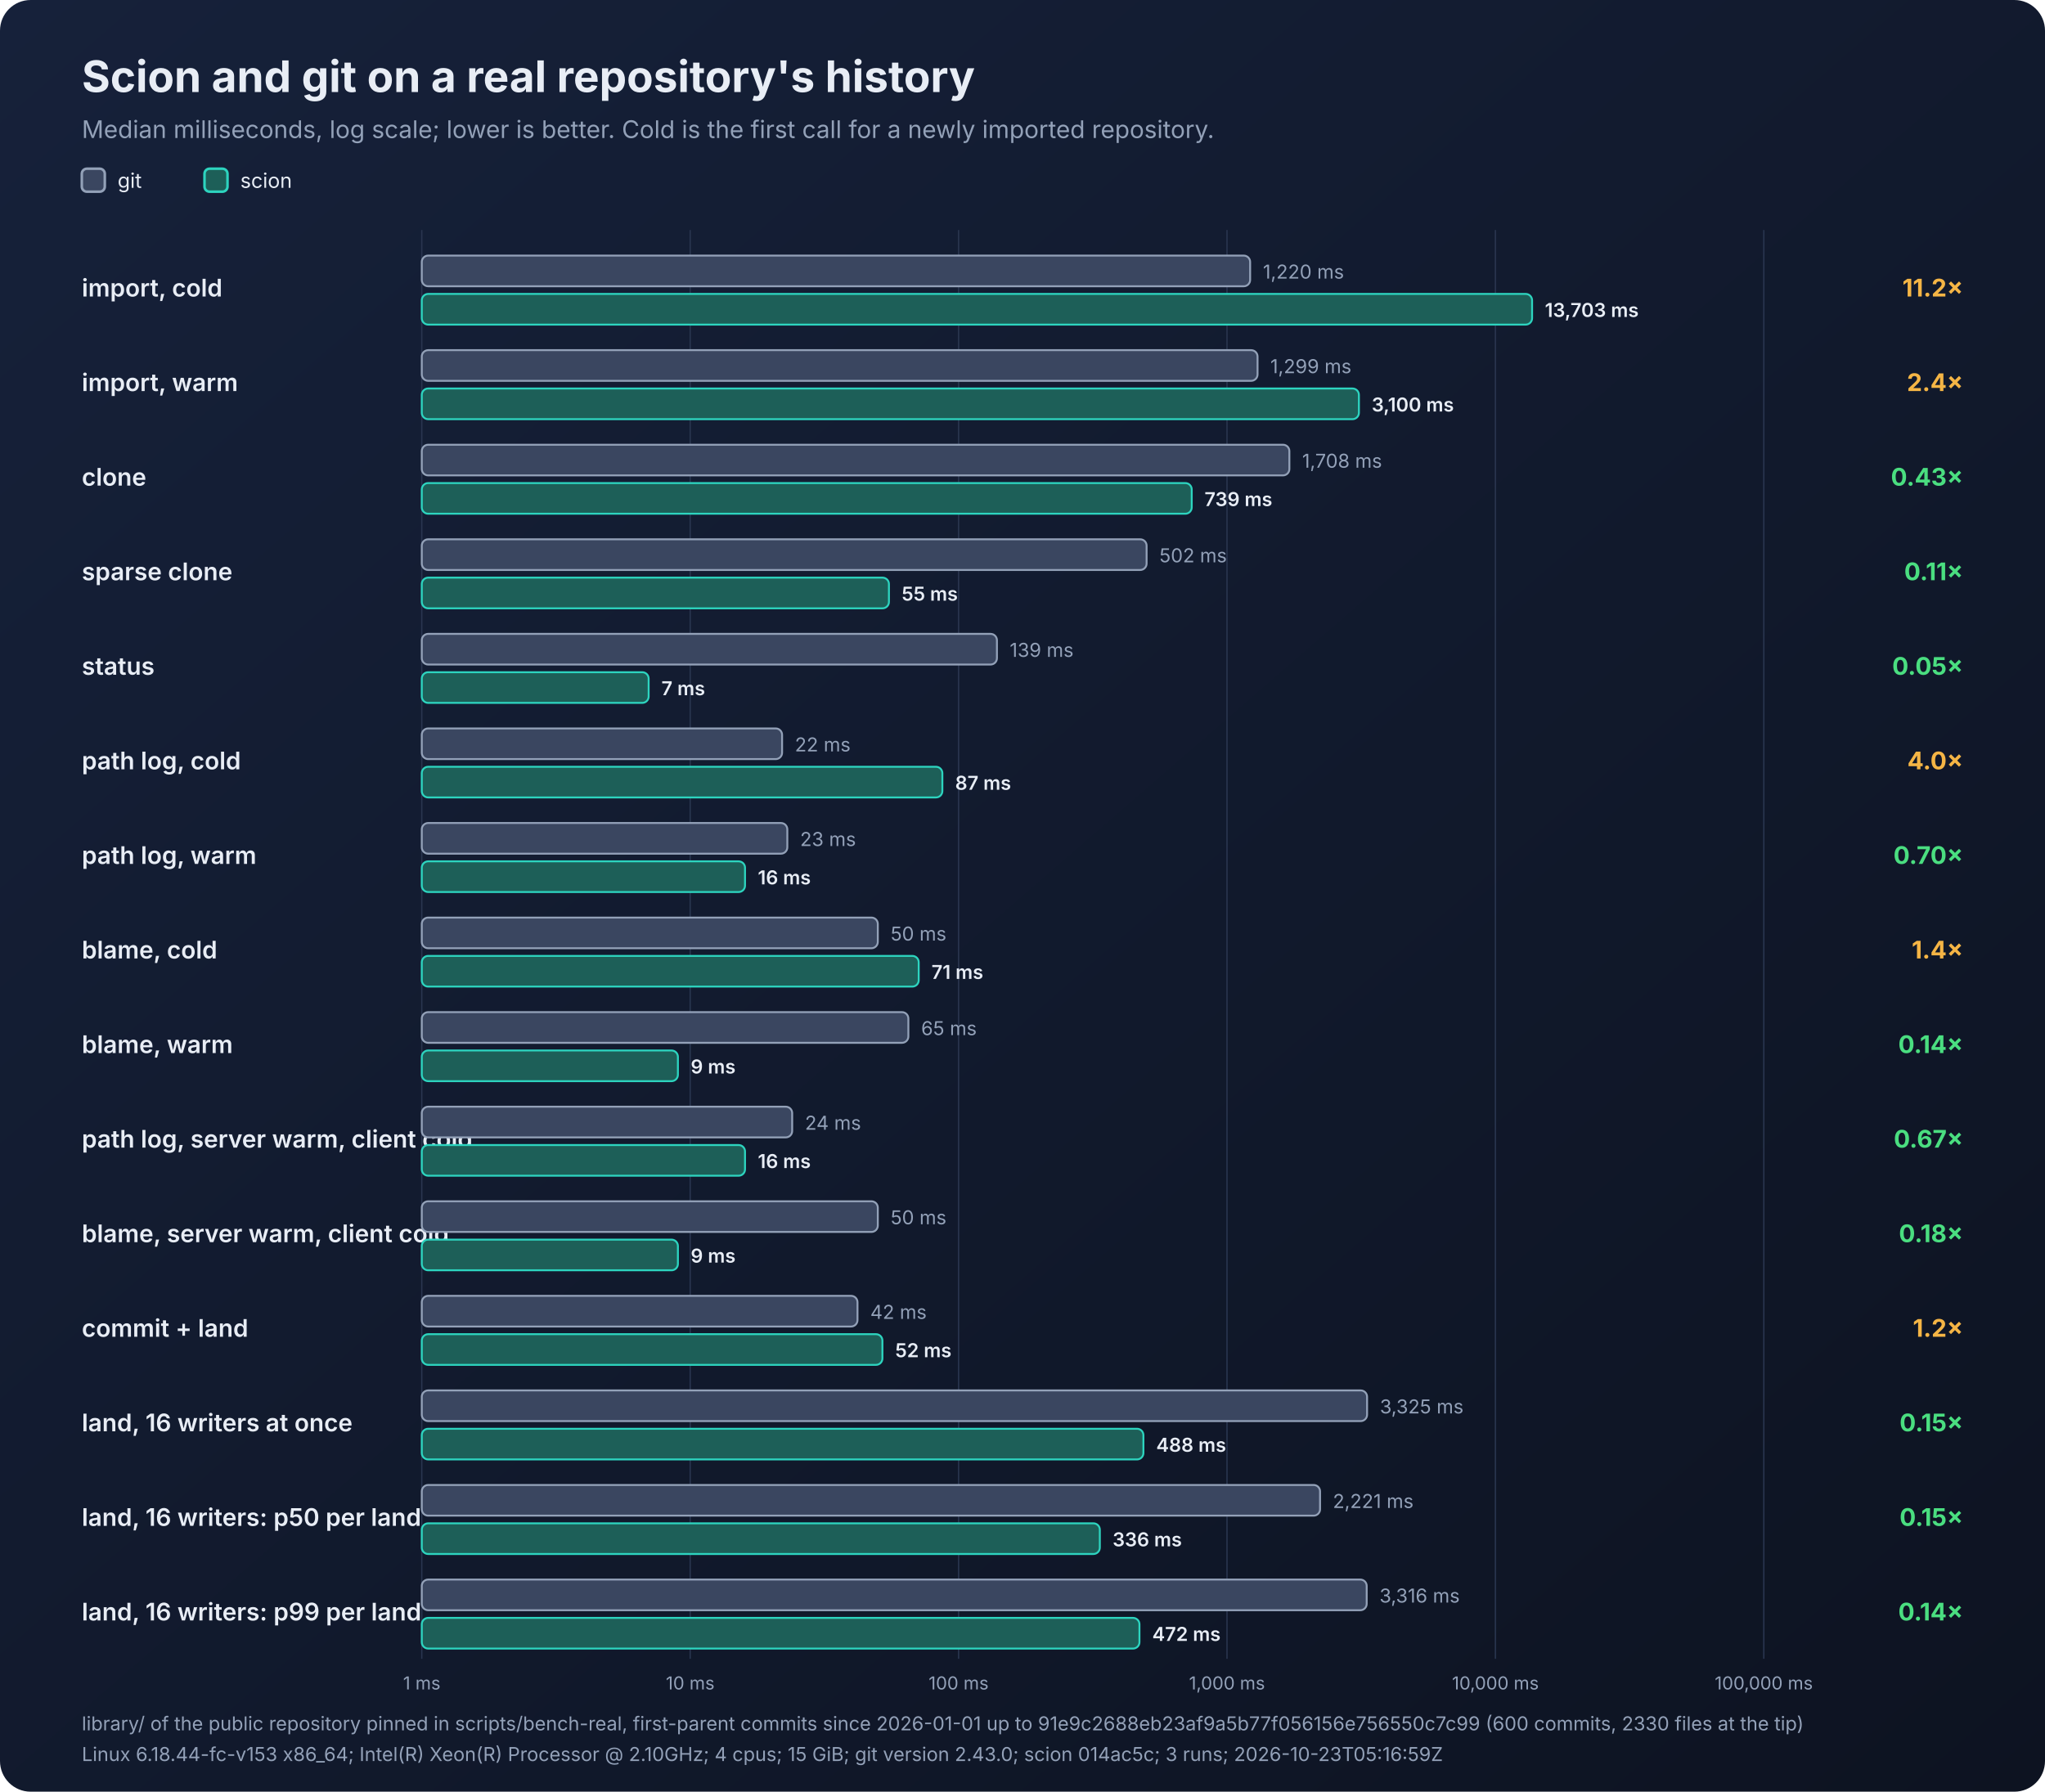
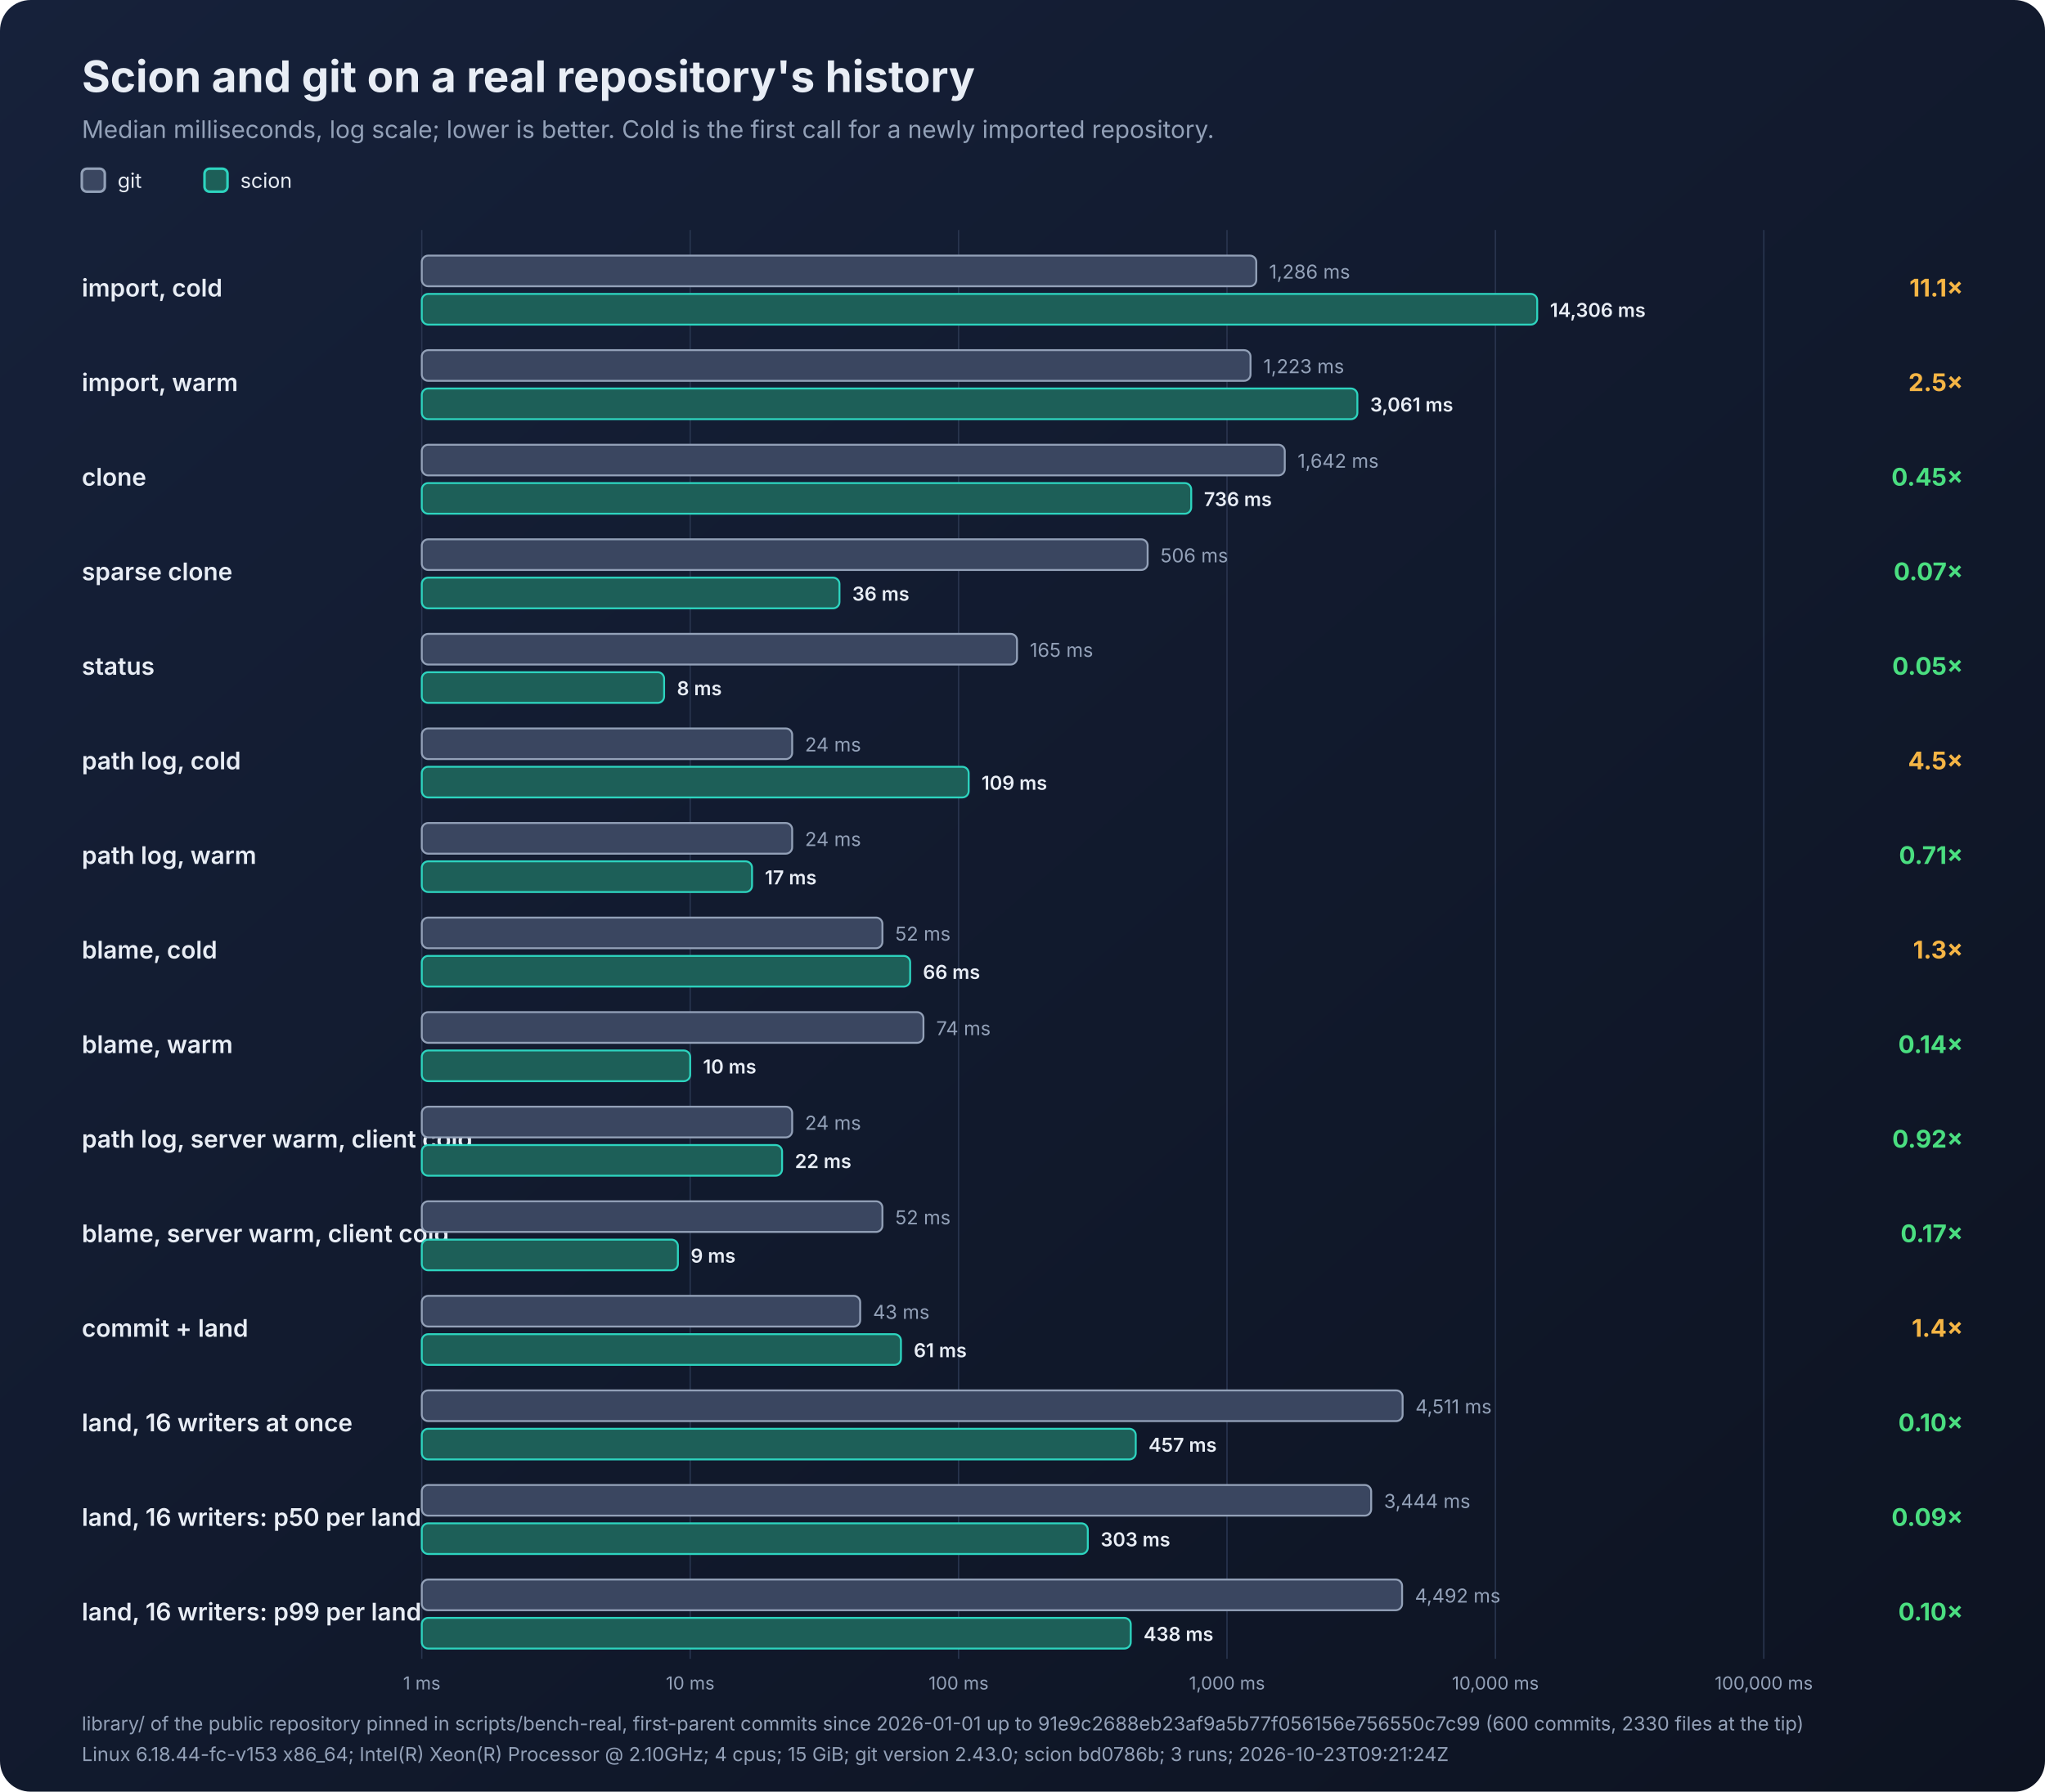
<svg xmlns="http://www.w3.org/2000/svg" width="1600" height="1402" viewBox="0 0 1600 1402" role="img" aria-label="Median times of Scion and git on a real repository's history">
  <defs>
    <marker id="a-teal" viewBox="0 0 10 10" refX="9" refY="5" markerWidth="7" markerHeight="7" orient="auto-start-reverse">
      <path d="M0,0 L10,5 L0,10 z" fill="#2dd4bf" />
    </marker>
    <marker id="a-amber" viewBox="0 0 10 10" refX="9" refY="5" markerWidth="7" markerHeight="7" orient="auto-start-reverse">
      <path d="M0,0 L10,5 L0,10 z" fill="#f5b545" />
    </marker>
    <marker id="a-violet" viewBox="0 0 10 10" refX="9" refY="5" markerWidth="7" markerHeight="7" orient="auto-start-reverse">
      <path d="M0,0 L10,5 L0,10 z" fill="#a78bfa" />
    </marker>
    <marker id="a-muted" viewBox="0 0 10 10" refX="9" refY="5" markerWidth="7" markerHeight="7" orient="auto-start-reverse">
      <path d="M0,0 L10,5 L0,10 z" fill="#93a1b8" />
    </marker>
    <linearGradient id="glow" x1="0" y1="0" x2="1" y2="1">
      <stop offset="0" stop-color="#16213a" />
      <stop offset="1" stop-color="#0d1321" />
    </linearGradient>
  </defs>
  <rect x="0" y="0" width="1600" height="1402" rx="24" fill="url(#glow)" />
  <text x="64" y="72" font-family="Inter, 'Segoe UI', -apple-system, BlinkMacSystemFont, Helvetica, Arial, sans-serif" font-size="34" fill="#e8edf5" font-weight="700" text-anchor="start">Scion and git on a real repository's history</text>
  <text x="64" y="108" font-family="Inter, 'Segoe UI', -apple-system, BlinkMacSystemFont, Helvetica, Arial, sans-serif" font-size="19" fill="#93a1b8" font-weight="400" text-anchor="start">Median milliseconds, log scale; lower is better. Cold is the first call for a newly imported repository.</text>
  <rect x="64" y="132" width="18" height="18" rx="4" fill="#3a4660" stroke="#93a1b8" stroke-width="2" />
  <text x="92" y="147" font-family="Inter, 'Segoe UI', -apple-system, BlinkMacSystemFont, Helvetica, Arial, sans-serif" font-size="16" fill="#e8edf5" font-weight="400" text-anchor="start">git</text>
  <rect x="160" y="132" width="18" height="18" rx="4" fill="#1d5f58" stroke="#2dd4bf" stroke-width="2" />
  <text x="188" y="147" font-family="Inter, 'Segoe UI', -apple-system, BlinkMacSystemFont, Helvetica, Arial, sans-serif" font-size="16" fill="#e8edf5" font-weight="400" text-anchor="start">scion</text>
  <line x1="330.0" y1="180" x2="330.0" y2="1298" stroke="#2a3650" stroke-width="1" />
  <text x="330.0" y="1322" font-family="Inter, 'Segoe UI', -apple-system, BlinkMacSystemFont, Helvetica, Arial, sans-serif" font-size="14" fill="#93a1b8" font-weight="400" text-anchor="middle">1 ms</text>
  <line x1="540.0" y1="180" x2="540.0" y2="1298" stroke="#2a3650" stroke-width="1" />
  <text x="540.0" y="1322" font-family="Inter, 'Segoe UI', -apple-system, BlinkMacSystemFont, Helvetica, Arial, sans-serif" font-size="14" fill="#93a1b8" font-weight="400" text-anchor="middle">10 ms</text>
  <line x1="750.0" y1="180" x2="750.0" y2="1298" stroke="#2a3650" stroke-width="1" />
  <text x="750.0" y="1322" font-family="Inter, 'Segoe UI', -apple-system, BlinkMacSystemFont, Helvetica, Arial, sans-serif" font-size="14" fill="#93a1b8" font-weight="400" text-anchor="middle">100 ms</text>
  <line x1="960.0" y1="180" x2="960.0" y2="1298" stroke="#2a3650" stroke-width="1" />
  <text x="960.0" y="1322" font-family="Inter, 'Segoe UI', -apple-system, BlinkMacSystemFont, Helvetica, Arial, sans-serif" font-size="14" fill="#93a1b8" font-weight="400" text-anchor="middle">1,000 ms</text>
  <line x1="1170.0" y1="180" x2="1170.0" y2="1298" stroke="#2a3650" stroke-width="1" />
  <text x="1170.0" y="1322" font-family="Inter, 'Segoe UI', -apple-system, BlinkMacSystemFont, Helvetica, Arial, sans-serif" font-size="14" fill="#93a1b8" font-weight="400" text-anchor="middle">10,000 ms</text>
  <line x1="1380.0" y1="180" x2="1380.0" y2="1298" stroke="#2a3650" stroke-width="1" />
  <text x="1380.0" y="1322" font-family="Inter, 'Segoe UI', -apple-system, BlinkMacSystemFont, Helvetica, Arial, sans-serif" font-size="14" fill="#93a1b8" font-weight="400" text-anchor="middle">100,000 ms</text>
  <text x="64" y="232" font-family="Inter, 'Segoe UI', -apple-system, BlinkMacSystemFont, Helvetica, Arial, sans-serif" font-size="19" fill="#e8edf5" font-weight="600" text-anchor="start">import, cold</text>
-   <rect x="330" y="200" width="648.1" height="24" rx="5" fill="#3a4660" stroke="#93a1b8" stroke-width="1.5" />
-   <text x="988.1" y="218" font-family="Inter, 'Segoe UI', -apple-system, BlinkMacSystemFont, Helvetica, Arial, sans-serif" font-size="15" fill="#93a1b8" font-weight="400" text-anchor="start">1,220 ms</text>
-   <rect x="330" y="230" width="868.7" height="24" rx="5" fill="#1d5f58" stroke="#2dd4bf" stroke-width="1.5" />
-   <text x="1208.7" y="248" font-family="Inter, 'Segoe UI', -apple-system, BlinkMacSystemFont, Helvetica, Arial, sans-serif" font-size="15" fill="#e8edf5" font-weight="600" text-anchor="start">13,703 ms</text>
-   <text x="1536" y="232" font-family="Inter, 'Segoe UI', -apple-system, BlinkMacSystemFont, Helvetica, Arial, sans-serif" font-size="19" fill="#f5b545" font-weight="700" text-anchor="end">11.2×</text>
+   <rect x="330" y="200" width="652.9" height="24" rx="5" fill="#3a4660" stroke="#93a1b8" stroke-width="1.5" />
+   <text x="992.9" y="218" font-family="Inter, 'Segoe UI', -apple-system, BlinkMacSystemFont, Helvetica, Arial, sans-serif" font-size="15" fill="#93a1b8" font-weight="400" text-anchor="start">1,286 ms</text>
+   <rect x="330" y="230" width="872.7" height="24" rx="5" fill="#1d5f58" stroke="#2dd4bf" stroke-width="1.5" />
+   <text x="1212.7" y="248" font-family="Inter, 'Segoe UI', -apple-system, BlinkMacSystemFont, Helvetica, Arial, sans-serif" font-size="15" fill="#e8edf5" font-weight="600" text-anchor="start">14,306 ms</text>
+   <text x="1536" y="232" font-family="Inter, 'Segoe UI', -apple-system, BlinkMacSystemFont, Helvetica, Arial, sans-serif" font-size="19" fill="#f5b545" font-weight="700" text-anchor="end">11.1×</text>
  <text x="64" y="306" font-family="Inter, 'Segoe UI', -apple-system, BlinkMacSystemFont, Helvetica, Arial, sans-serif" font-size="19" fill="#e8edf5" font-weight="600" text-anchor="start">import, warm</text>
-   <rect x="330" y="274" width="653.9" height="24" rx="5" fill="#3a4660" stroke="#93a1b8" stroke-width="1.5" />
-   <text x="993.9" y="292" font-family="Inter, 'Segoe UI', -apple-system, BlinkMacSystemFont, Helvetica, Arial, sans-serif" font-size="15" fill="#93a1b8" font-weight="400" text-anchor="start">1,299 ms</text>
-   <rect x="330" y="304" width="733.2" height="24" rx="5" fill="#1d5f58" stroke="#2dd4bf" stroke-width="1.5" />
-   <text x="1073.2" y="322" font-family="Inter, 'Segoe UI', -apple-system, BlinkMacSystemFont, Helvetica, Arial, sans-serif" font-size="15" fill="#e8edf5" font-weight="600" text-anchor="start">3,100 ms</text>
-   <text x="1536" y="306" font-family="Inter, 'Segoe UI', -apple-system, BlinkMacSystemFont, Helvetica, Arial, sans-serif" font-size="19" fill="#f5b545" font-weight="700" text-anchor="end">2.4×</text>
+   <rect x="330" y="274" width="648.4" height="24" rx="5" fill="#3a4660" stroke="#93a1b8" stroke-width="1.5" />
+   <text x="988.4" y="292" font-family="Inter, 'Segoe UI', -apple-system, BlinkMacSystemFont, Helvetica, Arial, sans-serif" font-size="15" fill="#93a1b8" font-weight="400" text-anchor="start">1,223 ms</text>
+   <rect x="330" y="304" width="732.0" height="24" rx="5" fill="#1d5f58" stroke="#2dd4bf" stroke-width="1.5" />
+   <text x="1072.0" y="322" font-family="Inter, 'Segoe UI', -apple-system, BlinkMacSystemFont, Helvetica, Arial, sans-serif" font-size="15" fill="#e8edf5" font-weight="600" text-anchor="start">3,061 ms</text>
+   <text x="1536" y="306" font-family="Inter, 'Segoe UI', -apple-system, BlinkMacSystemFont, Helvetica, Arial, sans-serif" font-size="19" fill="#f5b545" font-weight="700" text-anchor="end">2.5×</text>
  <text x="64" y="380" font-family="Inter, 'Segoe UI', -apple-system, BlinkMacSystemFont, Helvetica, Arial, sans-serif" font-size="19" fill="#e8edf5" font-weight="600" text-anchor="start">clone</text>
-   <rect x="330" y="348" width="678.8" height="24" rx="5" fill="#3a4660" stroke="#93a1b8" stroke-width="1.5" />
-   <text x="1018.8" y="366" font-family="Inter, 'Segoe UI', -apple-system, BlinkMacSystemFont, Helvetica, Arial, sans-serif" font-size="15" fill="#93a1b8" font-weight="400" text-anchor="start">1,708 ms</text>
-   <rect x="330" y="378" width="602.4" height="24" rx="5" fill="#1d5f58" stroke="#2dd4bf" stroke-width="1.5" />
-   <text x="942.4" y="396" font-family="Inter, 'Segoe UI', -apple-system, BlinkMacSystemFont, Helvetica, Arial, sans-serif" font-size="15" fill="#e8edf5" font-weight="600" text-anchor="start">739 ms</text>
-   <text x="1536" y="380" font-family="Inter, 'Segoe UI', -apple-system, BlinkMacSystemFont, Helvetica, Arial, sans-serif" font-size="19" fill="#4ade80" font-weight="700" text-anchor="end">0.43×</text>
+   <rect x="330" y="348" width="675.2" height="24" rx="5" fill="#3a4660" stroke="#93a1b8" stroke-width="1.5" />
+   <text x="1015.2" y="366" font-family="Inter, 'Segoe UI', -apple-system, BlinkMacSystemFont, Helvetica, Arial, sans-serif" font-size="15" fill="#93a1b8" font-weight="400" text-anchor="start">1,642 ms</text>
+   <rect x="330" y="378" width="602.0" height="24" rx="5" fill="#1d5f58" stroke="#2dd4bf" stroke-width="1.5" />
+   <text x="942.0" y="396" font-family="Inter, 'Segoe UI', -apple-system, BlinkMacSystemFont, Helvetica, Arial, sans-serif" font-size="15" fill="#e8edf5" font-weight="600" text-anchor="start">736 ms</text>
+   <text x="1536" y="380" font-family="Inter, 'Segoe UI', -apple-system, BlinkMacSystemFont, Helvetica, Arial, sans-serif" font-size="19" fill="#4ade80" font-weight="700" text-anchor="end">0.45×</text>
  <text x="64" y="454" font-family="Inter, 'Segoe UI', -apple-system, BlinkMacSystemFont, Helvetica, Arial, sans-serif" font-size="19" fill="#e8edf5" font-weight="600" text-anchor="start">sparse clone</text>
-   <rect x="330" y="422" width="567.1" height="24" rx="5" fill="#3a4660" stroke="#93a1b8" stroke-width="1.5" />
-   <text x="907.1" y="440" font-family="Inter, 'Segoe UI', -apple-system, BlinkMacSystemFont, Helvetica, Arial, sans-serif" font-size="15" fill="#93a1b8" font-weight="400" text-anchor="start">502 ms</text>
-   <rect x="330" y="452" width="365.5" height="24" rx="5" fill="#1d5f58" stroke="#2dd4bf" stroke-width="1.5" />
-   <text x="705.5" y="470" font-family="Inter, 'Segoe UI', -apple-system, BlinkMacSystemFont, Helvetica, Arial, sans-serif" font-size="15" fill="#e8edf5" font-weight="600" text-anchor="start">55 ms</text>
-   <text x="1536" y="454" font-family="Inter, 'Segoe UI', -apple-system, BlinkMacSystemFont, Helvetica, Arial, sans-serif" font-size="19" fill="#4ade80" font-weight="700" text-anchor="end">0.11×</text>
+   <rect x="330" y="422" width="567.9" height="24" rx="5" fill="#3a4660" stroke="#93a1b8" stroke-width="1.5" />
+   <text x="907.9" y="440" font-family="Inter, 'Segoe UI', -apple-system, BlinkMacSystemFont, Helvetica, Arial, sans-serif" font-size="15" fill="#93a1b8" font-weight="400" text-anchor="start">506 ms</text>
+   <rect x="330" y="452" width="326.8" height="24" rx="5" fill="#1d5f58" stroke="#2dd4bf" stroke-width="1.5" />
+   <text x="666.8" y="470" font-family="Inter, 'Segoe UI', -apple-system, BlinkMacSystemFont, Helvetica, Arial, sans-serif" font-size="15" fill="#e8edf5" font-weight="600" text-anchor="start">36 ms</text>
+   <text x="1536" y="454" font-family="Inter, 'Segoe UI', -apple-system, BlinkMacSystemFont, Helvetica, Arial, sans-serif" font-size="19" fill="#4ade80" font-weight="700" text-anchor="end">0.07×</text>
  <text x="64" y="528" font-family="Inter, 'Segoe UI', -apple-system, BlinkMacSystemFont, Helvetica, Arial, sans-serif" font-size="19" fill="#e8edf5" font-weight="600" text-anchor="start">status</text>
-   <rect x="330" y="496" width="450.0" height="24" rx="5" fill="#3a4660" stroke="#93a1b8" stroke-width="1.5" />
-   <text x="790.0" y="514" font-family="Inter, 'Segoe UI', -apple-system, BlinkMacSystemFont, Helvetica, Arial, sans-serif" font-size="15" fill="#93a1b8" font-weight="400" text-anchor="start">139 ms</text>
-   <rect x="330" y="526" width="177.5" height="24" rx="5" fill="#1d5f58" stroke="#2dd4bf" stroke-width="1.5" />
-   <text x="517.5" y="544" font-family="Inter, 'Segoe UI', -apple-system, BlinkMacSystemFont, Helvetica, Arial, sans-serif" font-size="15" fill="#e8edf5" font-weight="600" text-anchor="start">7 ms</text>
+   <rect x="330" y="496" width="465.7" height="24" rx="5" fill="#3a4660" stroke="#93a1b8" stroke-width="1.5" />
+   <text x="805.7" y="514" font-family="Inter, 'Segoe UI', -apple-system, BlinkMacSystemFont, Helvetica, Arial, sans-serif" font-size="15" fill="#93a1b8" font-weight="400" text-anchor="start">165 ms</text>
+   <rect x="330" y="526" width="189.6" height="24" rx="5" fill="#1d5f58" stroke="#2dd4bf" stroke-width="1.5" />
+   <text x="529.6" y="544" font-family="Inter, 'Segoe UI', -apple-system, BlinkMacSystemFont, Helvetica, Arial, sans-serif" font-size="15" fill="#e8edf5" font-weight="600" text-anchor="start">8 ms</text>
  <text x="1536" y="528" font-family="Inter, 'Segoe UI', -apple-system, BlinkMacSystemFont, Helvetica, Arial, sans-serif" font-size="19" fill="#4ade80" font-weight="700" text-anchor="end">0.05×</text>
  <text x="64" y="602" font-family="Inter, 'Segoe UI', -apple-system, BlinkMacSystemFont, Helvetica, Arial, sans-serif" font-size="19" fill="#e8edf5" font-weight="600" text-anchor="start">path log, cold</text>
-   <rect x="330" y="570" width="281.9" height="24" rx="5" fill="#3a4660" stroke="#93a1b8" stroke-width="1.5" />
-   <text x="621.9" y="588" font-family="Inter, 'Segoe UI', -apple-system, BlinkMacSystemFont, Helvetica, Arial, sans-serif" font-size="15" fill="#93a1b8" font-weight="400" text-anchor="start">22 ms</text>
-   <rect x="330" y="600" width="407.3" height="24" rx="5" fill="#1d5f58" stroke="#2dd4bf" stroke-width="1.5" />
-   <text x="747.3" y="618" font-family="Inter, 'Segoe UI', -apple-system, BlinkMacSystemFont, Helvetica, Arial, sans-serif" font-size="15" fill="#e8edf5" font-weight="600" text-anchor="start">87 ms</text>
-   <text x="1536" y="602" font-family="Inter, 'Segoe UI', -apple-system, BlinkMacSystemFont, Helvetica, Arial, sans-serif" font-size="19" fill="#f5b545" font-weight="700" text-anchor="end">4.0×</text>
+   <rect x="330" y="570" width="289.8" height="24" rx="5" fill="#3a4660" stroke="#93a1b8" stroke-width="1.5" />
+   <text x="629.8" y="588" font-family="Inter, 'Segoe UI', -apple-system, BlinkMacSystemFont, Helvetica, Arial, sans-serif" font-size="15" fill="#93a1b8" font-weight="400" text-anchor="start">24 ms</text>
+   <rect x="330" y="600" width="427.9" height="24" rx="5" fill="#1d5f58" stroke="#2dd4bf" stroke-width="1.5" />
+   <text x="767.9" y="618" font-family="Inter, 'Segoe UI', -apple-system, BlinkMacSystemFont, Helvetica, Arial, sans-serif" font-size="15" fill="#e8edf5" font-weight="600" text-anchor="start">109 ms</text>
+   <text x="1536" y="602" font-family="Inter, 'Segoe UI', -apple-system, BlinkMacSystemFont, Helvetica, Arial, sans-serif" font-size="19" fill="#f5b545" font-weight="700" text-anchor="end">4.5×</text>
  <text x="64" y="676" font-family="Inter, 'Segoe UI', -apple-system, BlinkMacSystemFont, Helvetica, Arial, sans-serif" font-size="19" fill="#e8edf5" font-weight="600" text-anchor="start">path log, warm</text>
-   <rect x="330" y="644" width="286.0" height="24" rx="5" fill="#3a4660" stroke="#93a1b8" stroke-width="1.5" />
-   <text x="626.0" y="662" font-family="Inter, 'Segoe UI', -apple-system, BlinkMacSystemFont, Helvetica, Arial, sans-serif" font-size="15" fill="#93a1b8" font-weight="400" text-anchor="start">23 ms</text>
-   <rect x="330" y="674" width="252.9" height="24" rx="5" fill="#1d5f58" stroke="#2dd4bf" stroke-width="1.5" />
-   <text x="592.9" y="692" font-family="Inter, 'Segoe UI', -apple-system, BlinkMacSystemFont, Helvetica, Arial, sans-serif" font-size="15" fill="#e8edf5" font-weight="600" text-anchor="start">16 ms</text>
-   <text x="1536" y="676" font-family="Inter, 'Segoe UI', -apple-system, BlinkMacSystemFont, Helvetica, Arial, sans-serif" font-size="19" fill="#4ade80" font-weight="700" text-anchor="end">0.70×</text>
+   <rect x="330" y="644" width="289.8" height="24" rx="5" fill="#3a4660" stroke="#93a1b8" stroke-width="1.5" />
+   <text x="629.8" y="662" font-family="Inter, 'Segoe UI', -apple-system, BlinkMacSystemFont, Helvetica, Arial, sans-serif" font-size="15" fill="#93a1b8" font-weight="400" text-anchor="start">24 ms</text>
+   <rect x="330" y="674" width="258.4" height="24" rx="5" fill="#1d5f58" stroke="#2dd4bf" stroke-width="1.5" />
+   <text x="598.4" y="692" font-family="Inter, 'Segoe UI', -apple-system, BlinkMacSystemFont, Helvetica, Arial, sans-serif" font-size="15" fill="#e8edf5" font-weight="600" text-anchor="start">17 ms</text>
+   <text x="1536" y="676" font-family="Inter, 'Segoe UI', -apple-system, BlinkMacSystemFont, Helvetica, Arial, sans-serif" font-size="19" fill="#4ade80" font-weight="700" text-anchor="end">0.71×</text>
  <text x="64" y="750" font-family="Inter, 'Segoe UI', -apple-system, BlinkMacSystemFont, Helvetica, Arial, sans-serif" font-size="19" fill="#e8edf5" font-weight="600" text-anchor="start">blame, cold</text>
-   <rect x="330" y="718" width="356.8" height="24" rx="5" fill="#3a4660" stroke="#93a1b8" stroke-width="1.5" />
-   <text x="696.8" y="736" font-family="Inter, 'Segoe UI', -apple-system, BlinkMacSystemFont, Helvetica, Arial, sans-serif" font-size="15" fill="#93a1b8" font-weight="400" text-anchor="start">50 ms</text>
-   <rect x="330" y="748" width="388.8" height="24" rx="5" fill="#1d5f58" stroke="#2dd4bf" stroke-width="1.5" />
-   <text x="728.8" y="766" font-family="Inter, 'Segoe UI', -apple-system, BlinkMacSystemFont, Helvetica, Arial, sans-serif" font-size="15" fill="#e8edf5" font-weight="600" text-anchor="start">71 ms</text>
-   <text x="1536" y="750" font-family="Inter, 'Segoe UI', -apple-system, BlinkMacSystemFont, Helvetica, Arial, sans-serif" font-size="19" fill="#f5b545" font-weight="700" text-anchor="end">1.4×</text>
+   <rect x="330" y="718" width="360.4" height="24" rx="5" fill="#3a4660" stroke="#93a1b8" stroke-width="1.5" />
+   <text x="700.4" y="736" font-family="Inter, 'Segoe UI', -apple-system, BlinkMacSystemFont, Helvetica, Arial, sans-serif" font-size="15" fill="#93a1b8" font-weight="400" text-anchor="start">52 ms</text>
+   <rect x="330" y="748" width="382.1" height="24" rx="5" fill="#1d5f58" stroke="#2dd4bf" stroke-width="1.5" />
+   <text x="722.1" y="766" font-family="Inter, 'Segoe UI', -apple-system, BlinkMacSystemFont, Helvetica, Arial, sans-serif" font-size="15" fill="#e8edf5" font-weight="600" text-anchor="start">66 ms</text>
+   <text x="1536" y="750" font-family="Inter, 'Segoe UI', -apple-system, BlinkMacSystemFont, Helvetica, Arial, sans-serif" font-size="19" fill="#f5b545" font-weight="700" text-anchor="end">1.3×</text>
  <text x="64" y="824" font-family="Inter, 'Segoe UI', -apple-system, BlinkMacSystemFont, Helvetica, Arial, sans-serif" font-size="19" fill="#e8edf5" font-weight="600" text-anchor="start">blame, warm</text>
-   <rect x="330" y="792" width="380.7" height="24" rx="5" fill="#3a4660" stroke="#93a1b8" stroke-width="1.5" />
-   <text x="720.7" y="810" font-family="Inter, 'Segoe UI', -apple-system, BlinkMacSystemFont, Helvetica, Arial, sans-serif" font-size="15" fill="#93a1b8" font-weight="400" text-anchor="start">65 ms</text>
-   <rect x="330" y="822" width="200.4" height="24" rx="5" fill="#1d5f58" stroke="#2dd4bf" stroke-width="1.5" />
-   <text x="540.4" y="840" font-family="Inter, 'Segoe UI', -apple-system, BlinkMacSystemFont, Helvetica, Arial, sans-serif" font-size="15" fill="#e8edf5" font-weight="600" text-anchor="start">9 ms</text>
+   <rect x="330" y="792" width="392.5" height="24" rx="5" fill="#3a4660" stroke="#93a1b8" stroke-width="1.5" />
+   <text x="732.5" y="810" font-family="Inter, 'Segoe UI', -apple-system, BlinkMacSystemFont, Helvetica, Arial, sans-serif" font-size="15" fill="#93a1b8" font-weight="400" text-anchor="start">74 ms</text>
+   <rect x="330" y="822" width="210.0" height="24" rx="5" fill="#1d5f58" stroke="#2dd4bf" stroke-width="1.5" />
+   <text x="550.0" y="840" font-family="Inter, 'Segoe UI', -apple-system, BlinkMacSystemFont, Helvetica, Arial, sans-serif" font-size="15" fill="#e8edf5" font-weight="600" text-anchor="start">10 ms</text>
  <text x="1536" y="824" font-family="Inter, 'Segoe UI', -apple-system, BlinkMacSystemFont, Helvetica, Arial, sans-serif" font-size="19" fill="#4ade80" font-weight="700" text-anchor="end">0.14×</text>
  <text x="64" y="898" font-family="Inter, 'Segoe UI', -apple-system, BlinkMacSystemFont, Helvetica, Arial, sans-serif" font-size="19" fill="#e8edf5" font-weight="600" text-anchor="start">path log, server warm, client cold</text>
  <rect x="330" y="866" width="289.8" height="24" rx="5" fill="#3a4660" stroke="#93a1b8" stroke-width="1.5" />
  <text x="629.8" y="884" font-family="Inter, 'Segoe UI', -apple-system, BlinkMacSystemFont, Helvetica, Arial, sans-serif" font-size="15" fill="#93a1b8" font-weight="400" text-anchor="start">24 ms</text>
-   <rect x="330" y="896" width="252.9" height="24" rx="5" fill="#1d5f58" stroke="#2dd4bf" stroke-width="1.5" />
-   <text x="592.9" y="914" font-family="Inter, 'Segoe UI', -apple-system, BlinkMacSystemFont, Helvetica, Arial, sans-serif" font-size="15" fill="#e8edf5" font-weight="600" text-anchor="start">16 ms</text>
-   <text x="1536" y="898" font-family="Inter, 'Segoe UI', -apple-system, BlinkMacSystemFont, Helvetica, Arial, sans-serif" font-size="19" fill="#4ade80" font-weight="700" text-anchor="end">0.67×</text>
+   <rect x="330" y="896" width="281.9" height="24" rx="5" fill="#1d5f58" stroke="#2dd4bf" stroke-width="1.5" />
+   <text x="621.9" y="914" font-family="Inter, 'Segoe UI', -apple-system, BlinkMacSystemFont, Helvetica, Arial, sans-serif" font-size="15" fill="#e8edf5" font-weight="600" text-anchor="start">22 ms</text>
+   <text x="1536" y="898" font-family="Inter, 'Segoe UI', -apple-system, BlinkMacSystemFont, Helvetica, Arial, sans-serif" font-size="19" fill="#4ade80" font-weight="700" text-anchor="end">0.92×</text>
  <text x="64" y="972" font-family="Inter, 'Segoe UI', -apple-system, BlinkMacSystemFont, Helvetica, Arial, sans-serif" font-size="19" fill="#e8edf5" font-weight="600" text-anchor="start">blame, server warm, client cold</text>
-   <rect x="330" y="940" width="356.8" height="24" rx="5" fill="#3a4660" stroke="#93a1b8" stroke-width="1.5" />
-   <text x="696.8" y="958" font-family="Inter, 'Segoe UI', -apple-system, BlinkMacSystemFont, Helvetica, Arial, sans-serif" font-size="15" fill="#93a1b8" font-weight="400" text-anchor="start">50 ms</text>
+   <rect x="330" y="940" width="360.4" height="24" rx="5" fill="#3a4660" stroke="#93a1b8" stroke-width="1.5" />
+   <text x="700.4" y="958" font-family="Inter, 'Segoe UI', -apple-system, BlinkMacSystemFont, Helvetica, Arial, sans-serif" font-size="15" fill="#93a1b8" font-weight="400" text-anchor="start">52 ms</text>
  <rect x="330" y="970" width="200.4" height="24" rx="5" fill="#1d5f58" stroke="#2dd4bf" stroke-width="1.5" />
  <text x="540.4" y="988" font-family="Inter, 'Segoe UI', -apple-system, BlinkMacSystemFont, Helvetica, Arial, sans-serif" font-size="15" fill="#e8edf5" font-weight="600" text-anchor="start">9 ms</text>
-   <text x="1536" y="972" font-family="Inter, 'Segoe UI', -apple-system, BlinkMacSystemFont, Helvetica, Arial, sans-serif" font-size="19" fill="#4ade80" font-weight="700" text-anchor="end">0.18×</text>
+   <text x="1536" y="972" font-family="Inter, 'Segoe UI', -apple-system, BlinkMacSystemFont, Helvetica, Arial, sans-serif" font-size="19" fill="#4ade80" font-weight="700" text-anchor="end">0.17×</text>
  <text x="64" y="1046" font-family="Inter, 'Segoe UI', -apple-system, BlinkMacSystemFont, Helvetica, Arial, sans-serif" font-size="19" fill="#e8edf5" font-weight="600" text-anchor="start">commit + land</text>
-   <rect x="330" y="1014" width="340.9" height="24" rx="5" fill="#3a4660" stroke="#93a1b8" stroke-width="1.5" />
-   <text x="680.9" y="1032" font-family="Inter, 'Segoe UI', -apple-system, BlinkMacSystemFont, Helvetica, Arial, sans-serif" font-size="15" fill="#93a1b8" font-weight="400" text-anchor="start">42 ms</text>
-   <rect x="330" y="1044" width="360.4" height="24" rx="5" fill="#1d5f58" stroke="#2dd4bf" stroke-width="1.5" />
-   <text x="700.4" y="1062" font-family="Inter, 'Segoe UI', -apple-system, BlinkMacSystemFont, Helvetica, Arial, sans-serif" font-size="15" fill="#e8edf5" font-weight="600" text-anchor="start">52 ms</text>
-   <text x="1536" y="1046" font-family="Inter, 'Segoe UI', -apple-system, BlinkMacSystemFont, Helvetica, Arial, sans-serif" font-size="19" fill="#f5b545" font-weight="700" text-anchor="end">1.2×</text>
+   <rect x="330" y="1014" width="343.0" height="24" rx="5" fill="#3a4660" stroke="#93a1b8" stroke-width="1.5" />
+   <text x="683.0" y="1032" font-family="Inter, 'Segoe UI', -apple-system, BlinkMacSystemFont, Helvetica, Arial, sans-serif" font-size="15" fill="#93a1b8" font-weight="400" text-anchor="start">43 ms</text>
+   <rect x="330" y="1044" width="374.9" height="24" rx="5" fill="#1d5f58" stroke="#2dd4bf" stroke-width="1.5" />
+   <text x="714.9" y="1062" font-family="Inter, 'Segoe UI', -apple-system, BlinkMacSystemFont, Helvetica, Arial, sans-serif" font-size="15" fill="#e8edf5" font-weight="600" text-anchor="start">61 ms</text>
+   <text x="1536" y="1046" font-family="Inter, 'Segoe UI', -apple-system, BlinkMacSystemFont, Helvetica, Arial, sans-serif" font-size="19" fill="#f5b545" font-weight="700" text-anchor="end">1.4×</text>
  <text x="64" y="1120" font-family="Inter, 'Segoe UI', -apple-system, BlinkMacSystemFont, Helvetica, Arial, sans-serif" font-size="19" fill="#e8edf5" font-weight="600" text-anchor="start">land, 16 writers at once</text>
-   <rect x="330" y="1088" width="739.6" height="24" rx="5" fill="#3a4660" stroke="#93a1b8" stroke-width="1.5" />
-   <text x="1079.6" y="1106" font-family="Inter, 'Segoe UI', -apple-system, BlinkMacSystemFont, Helvetica, Arial, sans-serif" font-size="15" fill="#93a1b8" font-weight="400" text-anchor="start">3,325 ms</text>
-   <rect x="330" y="1118" width="564.6" height="24" rx="5" fill="#1d5f58" stroke="#2dd4bf" stroke-width="1.5" />
-   <text x="904.6" y="1136" font-family="Inter, 'Segoe UI', -apple-system, BlinkMacSystemFont, Helvetica, Arial, sans-serif" font-size="15" fill="#e8edf5" font-weight="600" text-anchor="start">488 ms</text>
-   <text x="1536" y="1120" font-family="Inter, 'Segoe UI', -apple-system, BlinkMacSystemFont, Helvetica, Arial, sans-serif" font-size="19" fill="#4ade80" font-weight="700" text-anchor="end">0.15×</text>
+   <rect x="330" y="1088" width="767.4" height="24" rx="5" fill="#3a4660" stroke="#93a1b8" stroke-width="1.5" />
+   <text x="1107.4" y="1106" font-family="Inter, 'Segoe UI', -apple-system, BlinkMacSystemFont, Helvetica, Arial, sans-serif" font-size="15" fill="#93a1b8" font-weight="400" text-anchor="start">4,511 ms</text>
+   <rect x="330" y="1118" width="558.6" height="24" rx="5" fill="#1d5f58" stroke="#2dd4bf" stroke-width="1.5" />
+   <text x="898.6" y="1136" font-family="Inter, 'Segoe UI', -apple-system, BlinkMacSystemFont, Helvetica, Arial, sans-serif" font-size="15" fill="#e8edf5" font-weight="600" text-anchor="start">457 ms</text>
+   <text x="1536" y="1120" font-family="Inter, 'Segoe UI', -apple-system, BlinkMacSystemFont, Helvetica, Arial, sans-serif" font-size="19" fill="#4ade80" font-weight="700" text-anchor="end">0.10×</text>
  <text x="64" y="1194" font-family="Inter, 'Segoe UI', -apple-system, BlinkMacSystemFont, Helvetica, Arial, sans-serif" font-size="19" fill="#e8edf5" font-weight="600" text-anchor="start">land, 16 writers: p50 per land</text>
-   <rect x="330" y="1162" width="702.8" height="24" rx="5" fill="#3a4660" stroke="#93a1b8" stroke-width="1.5" />
-   <text x="1042.8" y="1180" font-family="Inter, 'Segoe UI', -apple-system, BlinkMacSystemFont, Helvetica, Arial, sans-serif" font-size="15" fill="#93a1b8" font-weight="400" text-anchor="start">2,221 ms</text>
-   <rect x="330" y="1192" width="530.5" height="24" rx="5" fill="#1d5f58" stroke="#2dd4bf" stroke-width="1.5" />
-   <text x="870.5" y="1210" font-family="Inter, 'Segoe UI', -apple-system, BlinkMacSystemFont, Helvetica, Arial, sans-serif" font-size="15" fill="#e8edf5" font-weight="600" text-anchor="start">336 ms</text>
-   <text x="1536" y="1194" font-family="Inter, 'Segoe UI', -apple-system, BlinkMacSystemFont, Helvetica, Arial, sans-serif" font-size="19" fill="#4ade80" font-weight="700" text-anchor="end">0.15×</text>
+   <rect x="330" y="1162" width="742.8" height="24" rx="5" fill="#3a4660" stroke="#93a1b8" stroke-width="1.5" />
+   <text x="1082.8" y="1180" font-family="Inter, 'Segoe UI', -apple-system, BlinkMacSystemFont, Helvetica, Arial, sans-serif" font-size="15" fill="#93a1b8" font-weight="400" text-anchor="start">3,444 ms</text>
+   <rect x="330" y="1192" width="521.1" height="24" rx="5" fill="#1d5f58" stroke="#2dd4bf" stroke-width="1.5" />
+   <text x="861.1" y="1210" font-family="Inter, 'Segoe UI', -apple-system, BlinkMacSystemFont, Helvetica, Arial, sans-serif" font-size="15" fill="#e8edf5" font-weight="600" text-anchor="start">303 ms</text>
+   <text x="1536" y="1194" font-family="Inter, 'Segoe UI', -apple-system, BlinkMacSystemFont, Helvetica, Arial, sans-serif" font-size="19" fill="#4ade80" font-weight="700" text-anchor="end">0.09×</text>
  <text x="64" y="1268" font-family="Inter, 'Segoe UI', -apple-system, BlinkMacSystemFont, Helvetica, Arial, sans-serif" font-size="19" fill="#e8edf5" font-weight="600" text-anchor="start">land, 16 writers: p99 per land</text>
-   <rect x="330" y="1236" width="739.3" height="24" rx="5" fill="#3a4660" stroke="#93a1b8" stroke-width="1.5" />
-   <text x="1079.3" y="1254" font-family="Inter, 'Segoe UI', -apple-system, BlinkMacSystemFont, Helvetica, Arial, sans-serif" font-size="15" fill="#93a1b8" font-weight="400" text-anchor="start">3,316 ms</text>
-   <rect x="330" y="1266" width="561.5" height="24" rx="5" fill="#1d5f58" stroke="#2dd4bf" stroke-width="1.5" />
-   <text x="901.5" y="1284" font-family="Inter, 'Segoe UI', -apple-system, BlinkMacSystemFont, Helvetica, Arial, sans-serif" font-size="15" fill="#e8edf5" font-weight="600" text-anchor="start">472 ms</text>
-   <text x="1536" y="1268" font-family="Inter, 'Segoe UI', -apple-system, BlinkMacSystemFont, Helvetica, Arial, sans-serif" font-size="19" fill="#4ade80" font-weight="700" text-anchor="end">0.14×</text>
+   <rect x="330" y="1236" width="767.0" height="24" rx="5" fill="#3a4660" stroke="#93a1b8" stroke-width="1.5" />
+   <text x="1107.0" y="1254" font-family="Inter, 'Segoe UI', -apple-system, BlinkMacSystemFont, Helvetica, Arial, sans-serif" font-size="15" fill="#93a1b8" font-weight="400" text-anchor="start">4,492 ms</text>
+   <rect x="330" y="1266" width="554.7" height="24" rx="5" fill="#1d5f58" stroke="#2dd4bf" stroke-width="1.5" />
+   <text x="894.7" y="1284" font-family="Inter, 'Segoe UI', -apple-system, BlinkMacSystemFont, Helvetica, Arial, sans-serif" font-size="15" fill="#e8edf5" font-weight="600" text-anchor="start">438 ms</text>
+   <text x="1536" y="1268" font-family="Inter, 'Segoe UI', -apple-system, BlinkMacSystemFont, Helvetica, Arial, sans-serif" font-size="19" fill="#4ade80" font-weight="700" text-anchor="end">0.10×</text>
  <text x="64" y="1354" font-family="Inter, 'Segoe UI', -apple-system, BlinkMacSystemFont, Helvetica, Arial, sans-serif" font-size="15" fill="#93a1b8" font-weight="400" text-anchor="start">library/ of the public repository pinned in scripts/bench-real, first-parent commits since 2026-01-01 up to 91e9c2688eb23af9a5b77f056156e756550c7c99 (600 commits, 2330 files at the tip)</text>
-   <text x="64" y="1378" font-family="Inter, 'Segoe UI', -apple-system, BlinkMacSystemFont, Helvetica, Arial, sans-serif" font-size="15" fill="#93a1b8" font-weight="400" text-anchor="start">Linux 6.18.44-fc-v153 x86_64; Intel(R) Xeon(R) Processor @ 2.10GHz; 4 cpus; 15 GiB; git version 2.43.0; scion 014ac5c; 3 runs; 2026-10-23T05:16:59Z</text>
+   <text x="64" y="1378" font-family="Inter, 'Segoe UI', -apple-system, BlinkMacSystemFont, Helvetica, Arial, sans-serif" font-size="15" fill="#93a1b8" font-weight="400" text-anchor="start">Linux 6.18.44-fc-v153 x86_64; Intel(R) Xeon(R) Processor @ 2.10GHz; 4 cpus; 15 GiB; git version 2.43.0; scion bd0786b; 3 runs; 2026-10-23T09:21:24Z</text>
</svg>
